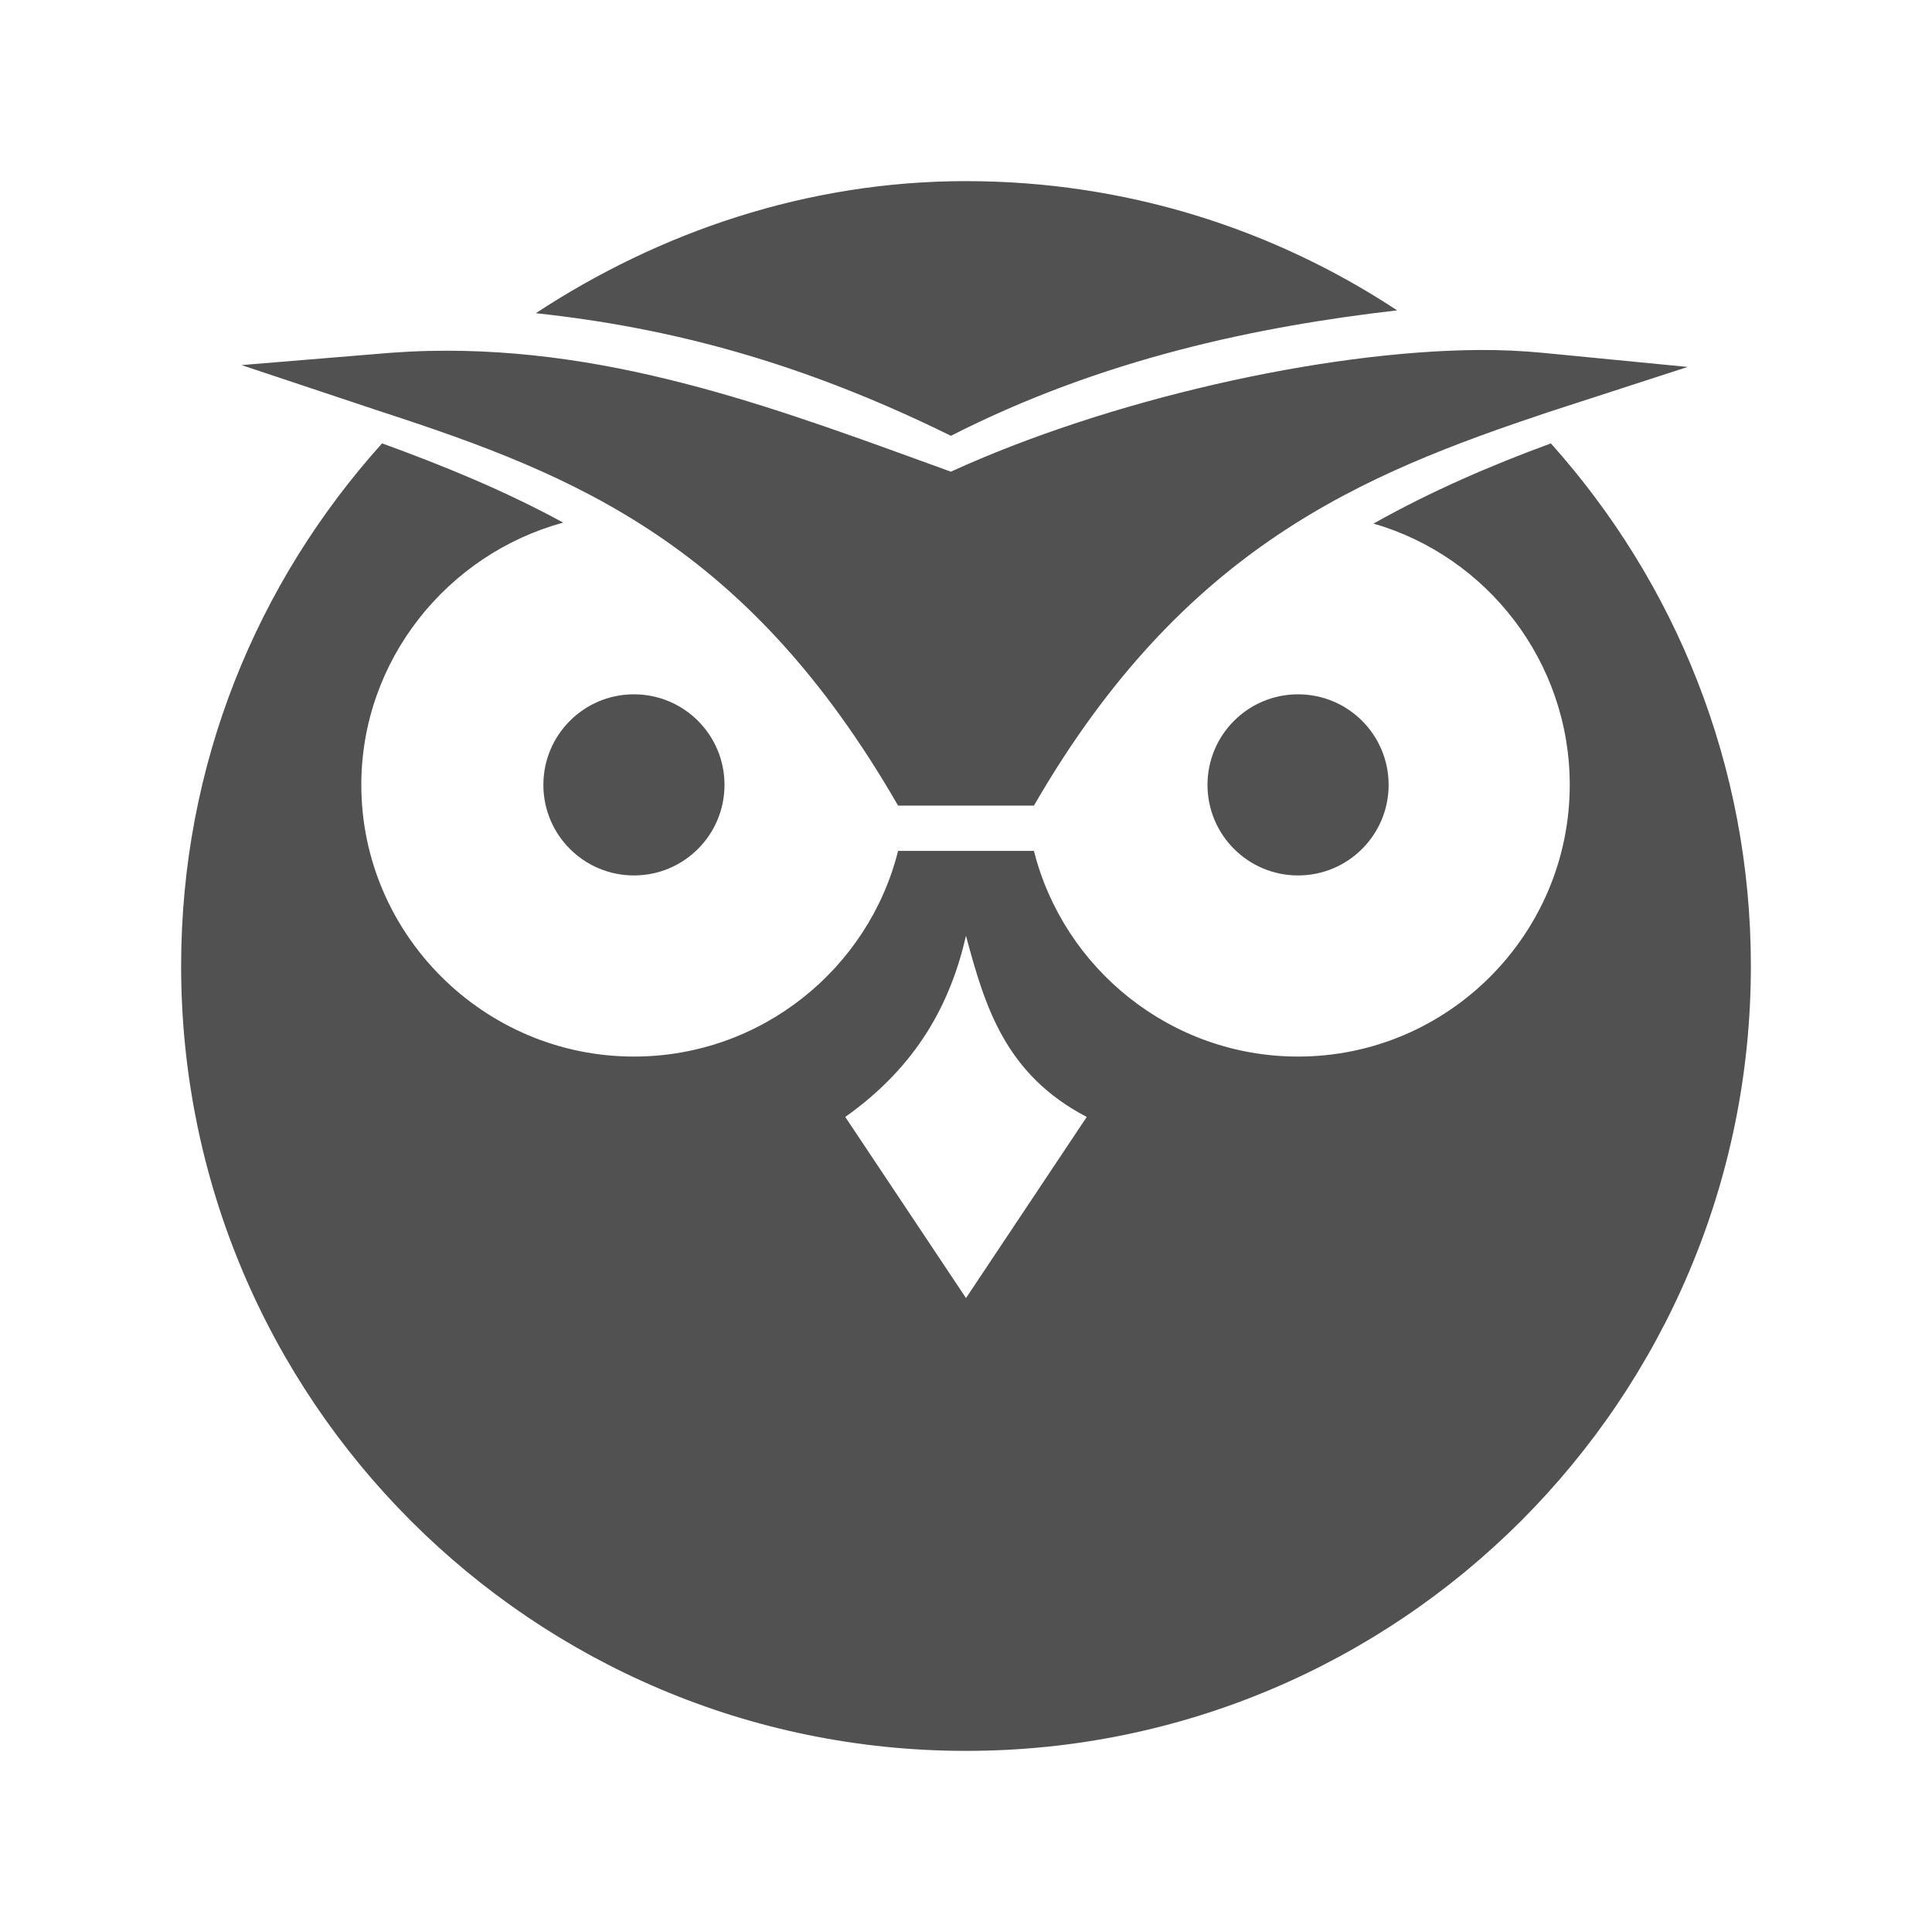
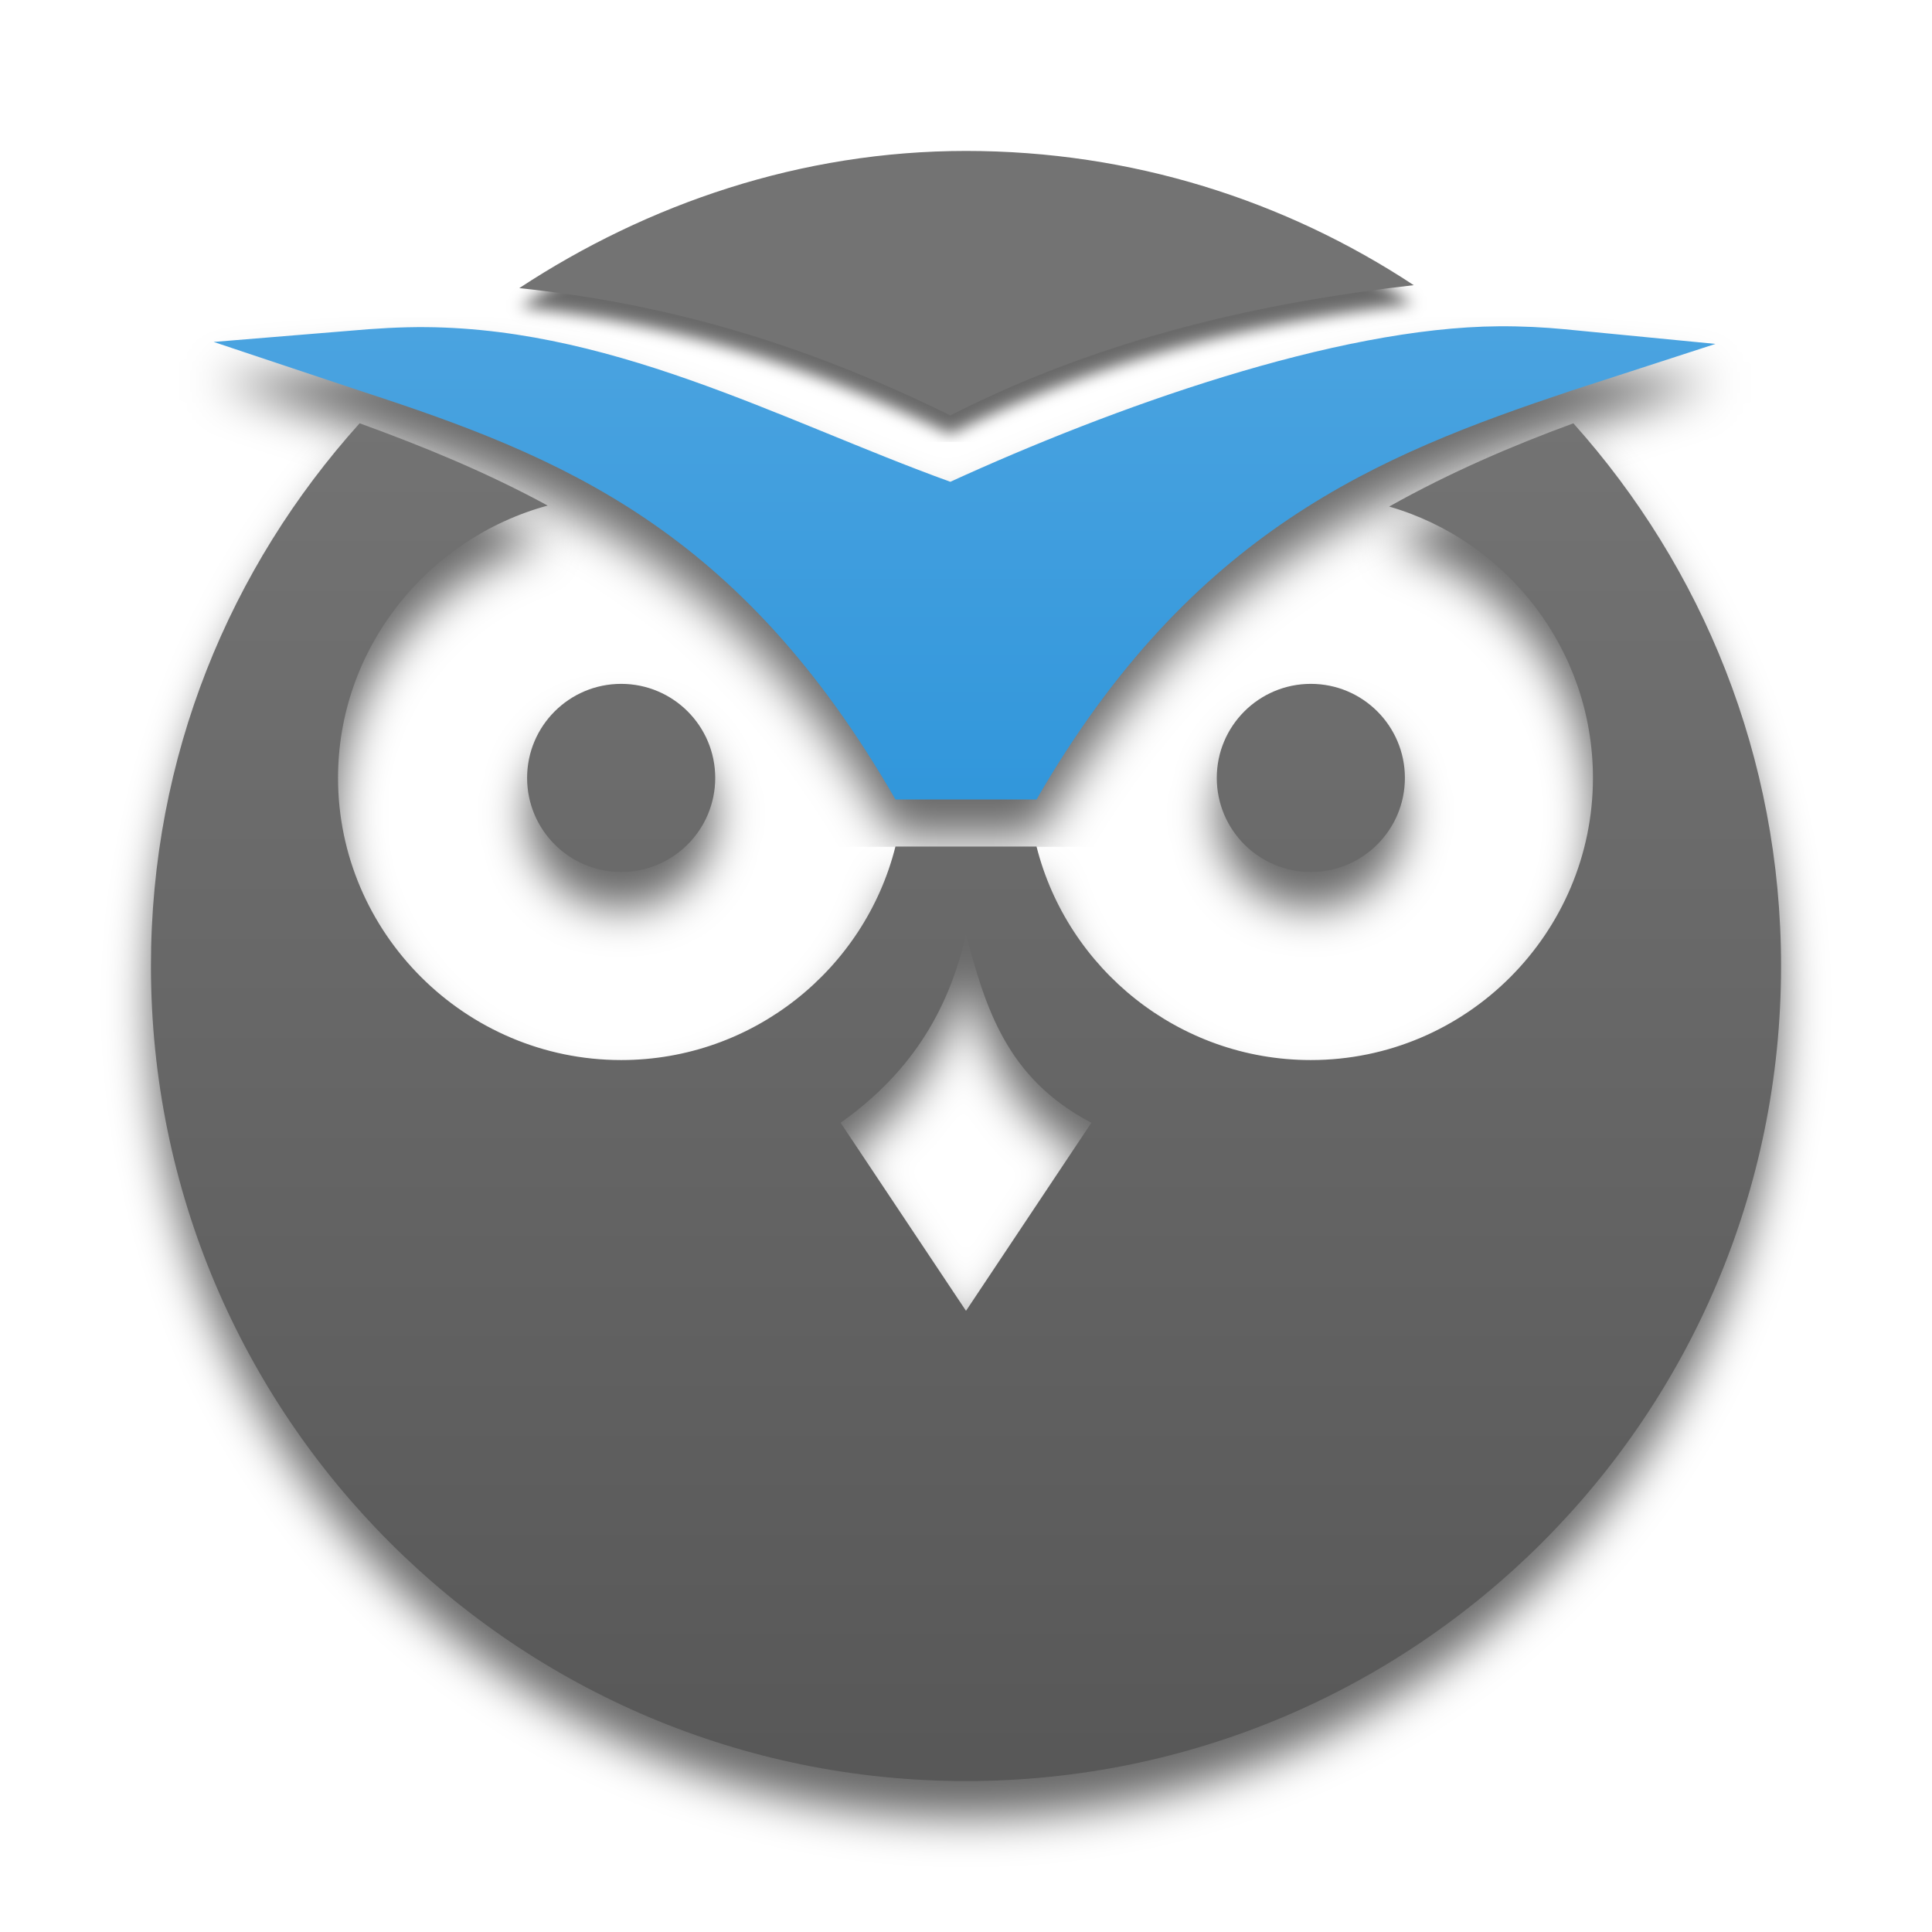
- <svg xmlns="http://www.w3.org/2000/svg" id="svg2" version="1.1" width="64" height="64" xml:space="preserve">
-   <defs id="defs6" />
+ <svg xmlns="http://www.w3.org/2000/svg" xmlns:xlink="http://www.w3.org/1999/xlink" id="svg2" version="1.1" width="64" height="64" xml:space="preserve">
+   <defs id="defs6">
+     <linearGradient id="linearGradient4351">
+       <stop id="stop4353" offset="0" style="stop-color:#737373;stop-opacity:1" />
+       <stop id="stop4355" offset="1" style="stop-color:#585858;stop-opacity:1" />
+     </linearGradient>
+     <linearGradient id="linearGradient4205">
+       <stop style="stop-color:#4aa3e0;stop-opacity:1" offset="0" id="stop4207" />
+       <stop style="stop-color:#3096db;stop-opacity:1" offset="1" id="stop4209" />
+     </linearGradient>
+     <linearGradient id="linearGradient4197">
+       <stop style="stop-color:#787878;stop-opacity:1" offset="0" id="stop4199" />
+       <stop style="stop-color:#585858;stop-opacity:1" offset="1" id="stop4201" />
+     </linearGradient>
+     <filter style="color-interpolation-filters:sRGB;" id="filter4202">
+       <feFlood flood-opacity="0.745" flood-color="rgb(0,0,0)" result="flood" id="feFlood4204" />
+       <feComposite in="flood" in2="SourceGraphic" operator="in" result="composite1" id="feComposite4206" />
+       <feGaussianBlur in="composite1" stdDeviation="0.5" result="blur" id="feGaussianBlur4208" />
+       <feOffset dx="0" dy="0.7" result="offset" id="feOffset4210" />
+       <feComposite in="SourceGraphic" in2="offset" operator="over" result="composite2" id="feComposite4212" />
+     </filter>
+     <filter style="color-interpolation-filters:sRGB;" id="filter4449">
+       <feFlood flood-opacity="0.745" flood-color="rgb(0,0,0)" result="flood" id="feFlood4451" />
+       <feComposite in="flood" in2="SourceGraphic" operator="in" result="composite1" id="feComposite4453" />
+       <feGaussianBlur in="composite1" stdDeviation="0.3" result="blur" id="feGaussianBlur4455" />
+       <feOffset dx="0" dy="-0.2" result="offset" id="feOffset4457" />
+       <feComposite in="SourceGraphic" in2="offset" operator="over" result="composite2" id="feComposite4459" />
+     </filter>
+     <filter style="color-interpolation-filters:sRGB;" id="filter4461">
+       <feFlood flood-opacity="0.745" flood-color="rgb(0,0,0)" result="flood" id="feFlood4463" />
+       <feComposite in="flood" in2="SourceGraphic" operator="in" result="composite1" id="feComposite4465" />
+       <feGaussianBlur in="composite1" stdDeviation="0.3" result="blur" id="feGaussianBlur4467" />
+       <feOffset dx="0" dy="-0.2" result="offset" id="feOffset4469" />
+       <feComposite in="SourceGraphic" in2="offset" operator="over" result="composite2" id="feComposite4471" />
+     </filter>
+     <filter style="color-interpolation-filters:sRGB;" id="filter4485">
+       <feFlood flood-opacity="0.745" flood-color="rgb(0,0,0)" result="flood" id="feFlood4487" />
+       <feComposite in="flood" in2="SourceGraphic" operator="in" result="composite1" id="feComposite4489" />
+       <feGaussianBlur in="composite1" stdDeviation="0.2" result="blur" id="feGaussianBlur4491" />
+       <feOffset dx="0" dy="-0.1" result="offset" id="feOffset4493" />
+       <feComposite in="SourceGraphic" in2="offset" operator="over" result="composite2" id="feComposite4495" />
+     </filter>
+     <filter style="color-interpolation-filters:sRGB;" id="filter4175">
+       <feFlood flood-opacity="0.745" flood-color="rgb(0,0,0)" result="flood" id="feFlood4177" />
+       <feComposite in="flood" in2="SourceGraphic" operator="in" result="composite1" id="feComposite4179" />
+       <feGaussianBlur in="composite1" stdDeviation="0.5" result="blur" id="feGaussianBlur4181" />
+       <feOffset dx="0" dy="-0.7" result="offset" id="feOffset4183" />
+       <feComposite in="SourceGraphic" in2="offset" operator="over" result="composite2" id="feComposite4185" />
+     </filter>
+     <filter style="color-interpolation-filters:sRGB;" id="filter4187">
+       <feFlood flood-opacity="0.745" flood-color="rgb(0,0,0)" result="flood" id="feFlood4189" />
+       <feComposite in="flood" in2="SourceGraphic" operator="in" result="composite1" id="feComposite4191" />
+       <feGaussianBlur in="composite1" stdDeviation="0.5" result="blur" id="feGaussianBlur4193" />
+       <feOffset dx="0" dy="-0.7" result="offset" id="feOffset4195" />
+       <feComposite in="SourceGraphic" in2="offset" operator="over" result="composite2" id="feComposite4197" />
+     </filter>
+     <filter style="color-interpolation-filters:sRGB;" id="filter4211">
+       <feFlood flood-opacity="0.745" flood-color="rgb(0,0,0)" result="flood" id="feFlood4213" />
+       <feComposite in="flood" in2="SourceGraphic" operator="in" result="composite1" id="feComposite4215" />
+       <feGaussianBlur in="composite1" stdDeviation="0.3" result="blur" id="feGaussianBlur4217" />
+       <feOffset dx="0" dy="-0.3" result="offset" id="feOffset4219" />
+       <feComposite in="SourceGraphic" in2="offset" operator="over" result="composite2" id="feComposite4221" />
+     </filter>
+     <filter style="color-interpolation-filters:sRGB;" id="filter4271">
+       <feFlood flood-opacity="0.745" flood-color="rgb(0,0,0)" result="flood" id="feFlood4273" />
+       <feComposite in="flood" in2="SourceGraphic" operator="in" result="composite1" id="feComposite4275" />
+       <feGaussianBlur in="composite1" stdDeviation="0.3" result="blur" id="feGaussianBlur4277" />
+       <feOffset dx="0" dy="-1" result="offset" id="feOffset4279" />
+       <feComposite in="SourceGraphic" in2="offset" operator="over" result="composite2" id="feComposite4281" />
+     </filter>
+     <filter style="color-interpolation-filters:sRGB;" id="filter4283">
+       <feFlood flood-opacity="0.745" flood-color="rgb(0,0,0)" result="flood" id="feFlood4285" />
+       <feComposite in="flood" in2="SourceGraphic" operator="in" result="composite1" id="feComposite4287" />
+       <feGaussianBlur in="composite1" stdDeviation="0.3" result="blur" id="feGaussianBlur4289" />
+       <feOffset dx="0" dy="-1" result="offset" id="feOffset4291" />
+       <feComposite in="SourceGraphic" in2="offset" operator="over" result="composite2" id="feComposite4293" />
+     </filter>
+     <linearGradient xlink:href="#linearGradient4351" id="linearGradient4203" x1="26.446" y1="47.518" x2="26.446" y2="3.818" gradientUnits="userSpaceOnUse" />
+     <linearGradient xlink:href="#linearGradient4205" id="linearGradient4211" x1="26.602" y1="43.035" x2="26.602" y2="29.466" gradientUnits="userSpaceOnUse" gradientTransform="matrix(0.9642857,0,0,0.9642857,0.9142857,0.9142857)" />
+     <filter style="color-interpolation-filters:sRGB;" id="filter4285">
+       <feFlood flood-opacity="0.588" flood-color="rgb(0,0,0)" result="flood" id="feFlood4287" />
+       <feComposite in="flood" in2="SourceGraphic" operator="in" result="composite1" id="feComposite4289" />
+       <feGaussianBlur in="composite1" stdDeviation="0.6" result="blur" id="feGaussianBlur4291" />
+       <feOffset dx="0" dy="-1" result="offset" id="feOffset4293" />
+       <feComposite in="SourceGraphic" in2="offset" operator="over" result="composite2" id="feComposite4295" />
+     </filter>
+     <filter style="color-interpolation-filters:sRGB;" id="filter4297">
+       <feFlood flood-opacity="0.588" flood-color="rgb(0,0,0)" result="flood" id="feFlood4299" />
+       <feComposite in="flood" in2="SourceGraphic" operator="in" result="composite1" id="feComposite4301" />
+       <feGaussianBlur in="composite1" stdDeviation="0.6" result="blur" id="feGaussianBlur4303" />
+       <feOffset dx="0" dy="-1" result="offset" id="feOffset4305" />
+       <feComposite in="SourceGraphic" in2="offset" operator="over" result="composite2" id="feComposite4307" />
+     </filter>
+     <linearGradient xlink:href="#linearGradient4197" id="linearGradient4309" gradientUnits="userSpaceOnUse" x1="26.446" y1="47.518" x2="26.446" y2="3.818" />
+     <linearGradient xlink:href="#linearGradient4197" id="linearGradient4311" gradientUnits="userSpaceOnUse" x1="26.446" y1="47.518" x2="26.446" y2="3.818" />
+     <linearGradient xlink:href="#linearGradient4197" id="linearGradient4313" gradientUnits="userSpaceOnUse" x1="26.446" y1="47.518" x2="26.446" y2="3.818" />
+     <filter style="color-interpolation-filters:sRGB;" id="filter4315">
+       <feFlood flood-opacity="0.588" flood-color="rgb(0,0,0)" result="flood" id="feFlood4317" />
+       <feComposite in="flood" in2="SourceGraphic" operator="in" result="composite1" id="feComposite4319" />
+       <feGaussianBlur in="composite1" stdDeviation="0.6" result="blur" id="feGaussianBlur4321" />
+       <feOffset dx="0" dy="-1" result="offset" id="feOffset4323" />
+       <feComposite in="SourceGraphic" in2="offset" operator="over" result="composite2" id="feComposite4325" />
+     </filter>
+     <filter style="color-interpolation-filters:sRGB;" id="filter4327">
+       <feFlood flood-opacity="0.588" flood-color="rgb(0,0,0)" result="flood" id="feFlood4329" />
+       <feComposite in="flood" in2="SourceGraphic" operator="in" result="composite1" id="feComposite4331" />
+       <feGaussianBlur in="composite1" stdDeviation="0.6" result="blur" id="feGaussianBlur4333" />
+       <feOffset dx="0" dy="-1" result="offset" id="feOffset4335" />
+       <feComposite in="SourceGraphic" in2="offset" operator="over" result="composite2" id="feComposite4337" />
+     </filter>
+     <filter style="color-interpolation-filters:sRGB;" id="filter4339">
+       <feFlood flood-opacity="0.588" flood-color="rgb(0,0,0)" result="flood" id="feFlood4341" />
+       <feComposite in="flood" in2="SourceGraphic" operator="in" result="composite1" id="feComposite4343" />
+       <feGaussianBlur in="composite1" stdDeviation="0.2" result="blur" id="feGaussianBlur4345" />
+       <feOffset dx="0" dy="-0.5" result="offset" id="feOffset4347" />
+       <feComposite in="SourceGraphic" in2="offset" operator="over" result="composite2" id="feComposite4349" />
+     </filter>
+   </defs>
  <g id="g10" transform="matrix(1.25,0,0,-1.25,0,64)">
-     <path style="fill:#515151;fill-opacity:1;stroke:none" d="m 32,6 c -5.265,0 -10.156,1.685 -14.25,4.375 4.427,0.475 8.794,1.617 13.75,4.062 5.015,-2.555 10.152,-3.622 14.781,-4.156 C 42.18,7.577 37.28,6 32,6 z m 17,5.594 c -5.211,0.035 -12.33,1.666 -17.5,4.031 -5.436,-1.964 -11.013,-4.147 -17.312,-4 -0.42,0.01 -0.823,0.031 -1.25,0.062 L 8,12.094 l 4.688,1.562 c 6.43,2.095 12.085,4.395 17.062,13.031 1.154,0 3.426,5e-4 4.5,5e-4 4.958,-8.587 10.905,-10.983 17.031,-13.032 l 4.625,-1.5 -4.812,-0.469 C 50.438,11.625 49.744,11.589 49,11.594 z M 12.656,14.688 C 8.513,19.293 6,25.317 6,32 6,46.359 17.641,58 32,58 46.359,58 58,46.359 58,32 58,25.341 55.492,19.287 51.375,14.688 49.407,15.411 47.443,16.253 45.5,17.344 49.26,18.432 52,21.915 52,26 c 0,4.945 -4.027,9 -9,9 -4.218,0 -7.766,-2.914 -8.75,-6.812 -1.244,0 -3.311,0 -4.5,0 C 28.774,32.088 25.219,35 21,35 c -4.973,0 -9.031,-4.055 -9.031,-9 0,-4.133 2.852,-7.644 6.688,-8.688 -1.946,-1.059 -3.952,-1.881 -6,-2.625 z M 21,23 c -1.657,0 -3,1.343 -3,3 0,1.657 1.343,3 3,3 1.657,0 3,-1.343 3,-3 0,-1.657 -1.343,-3 -3,-3 z m 22,0 c -1.657,0 -3,1.343 -3,3 0,1.657 1.343,3 3,3 1.657,0 3,-1.343 3,-3 0,-1.657 -1.343,-3 -3,-3 z m -11,8 c 0.618,2.3 1.279,4.582 4,6 l -4,6 -4,-6 c 2.384,-1.689 3.483,-3.758 4,-6 z" transform="matrix(0.8,0,0,-0.8,0,51.2)" id="path3938" />
+     <path style="fill:#737373;fill-opacity:1;stroke:none;filter:url(#filter4339)" d="m 25.6,47.2 c -4.374,0 -8.437,-1.4 -11.838,-3.635 3.678,-0.394 7.306,-1.343 11.423,-3.375 4.166,2.123 8.434,3.009 12.28,3.453 C 34.057,45.89 29.987,47.2 25.6,47.2 Z" id="path4248" />
+     <path style="fill:url(#linearGradient4211);fill-opacity:1;stroke:none;filter:url(#filter4315)" d="M 39.723,42.553 C 35.394,42.524 29.48,40.397 25.185,38.432 20.669,40.064 16.035,42.649 10.802,42.527 10.453,42.519 10.118,42.501 9.763,42.475 L 5.662,42.138 9.556,40.839 c 5.342,-1.741 10.04,-3.651 14.175,-10.826 0.959,0 2.846,-4.15e-4 3.738,-4.15e-4 4.119,7.134 9.059,9.125 14.149,10.826 L 45.461,42.086 41.462,42.475 c -0.545,0.052 -1.121,0.082 -1.739,0.078 z" id="path4246" />
+     <g id="g4170" style="fill:url(#linearGradient4203);fill-opacity:1;filter:url(#filter4327)" transform="matrix(0.9642857,0,0,0.9642857,0.9142857,0.9142857)">
+       <path id="path4244" d="M 8.935,40.515 C 5.365,36.547 3.2,31.358 3.2,25.6 3.2,13.229 13.229,3.2 25.6,3.2 37.971,3.2 48,13.229 48,25.6 c 0,5.737 -2.161,10.952 -5.708,14.915 -1.696,-0.623 -3.388,-1.349 -5.062,-2.288 3.239,-0.937 5.6,-3.938 5.6,-7.458 0,-4.26 -3.47,-7.754 -7.754,-7.754 -3.634,0 -6.691,2.511 -7.538,5.869 l -3.877,0 c -0.841,-3.36 -3.903,-5.869 -7.538,-5.869 -4.284,0 -7.781,3.494 -7.781,7.754 0,3.561 2.457,6.586 5.762,7.485 -1.676,0.912 -3.405,1.621 -5.169,2.262 z M 25.6,26.462 c 0.533,-1.981 1.102,-3.948 3.446,-5.169 L 25.6,16.123 22.154,21.292 c 2.054,1.455 3.001,3.238 3.446,5.169 z" style="fill:url(#linearGradient4309);fill-opacity:1;stroke:none" />
+       <path id="path4242" d="m 16.123,33.354 c -1.427,0 -2.585,-1.157 -2.585,-2.585 0,-1.427 1.157,-2.585 2.585,-2.585 1.427,0 2.585,1.157 2.585,2.585 0,1.427 -1.157,2.585 -2.585,2.585 z" style="fill:url(#linearGradient4311);fill-opacity:1;stroke:none" />
+       <path id="path4240" d="m 35.077,33.354 c -1.427,0 -2.585,-1.157 -2.585,-2.585 0,-1.427 1.157,-2.585 2.585,-2.585 1.427,0 2.585,1.157 2.585,2.585 0,1.427 -1.157,2.585 -2.585,2.585 z" style="fill:url(#linearGradient4313);fill-opacity:1;stroke:none" />
+     </g>
  </g>
</svg>
